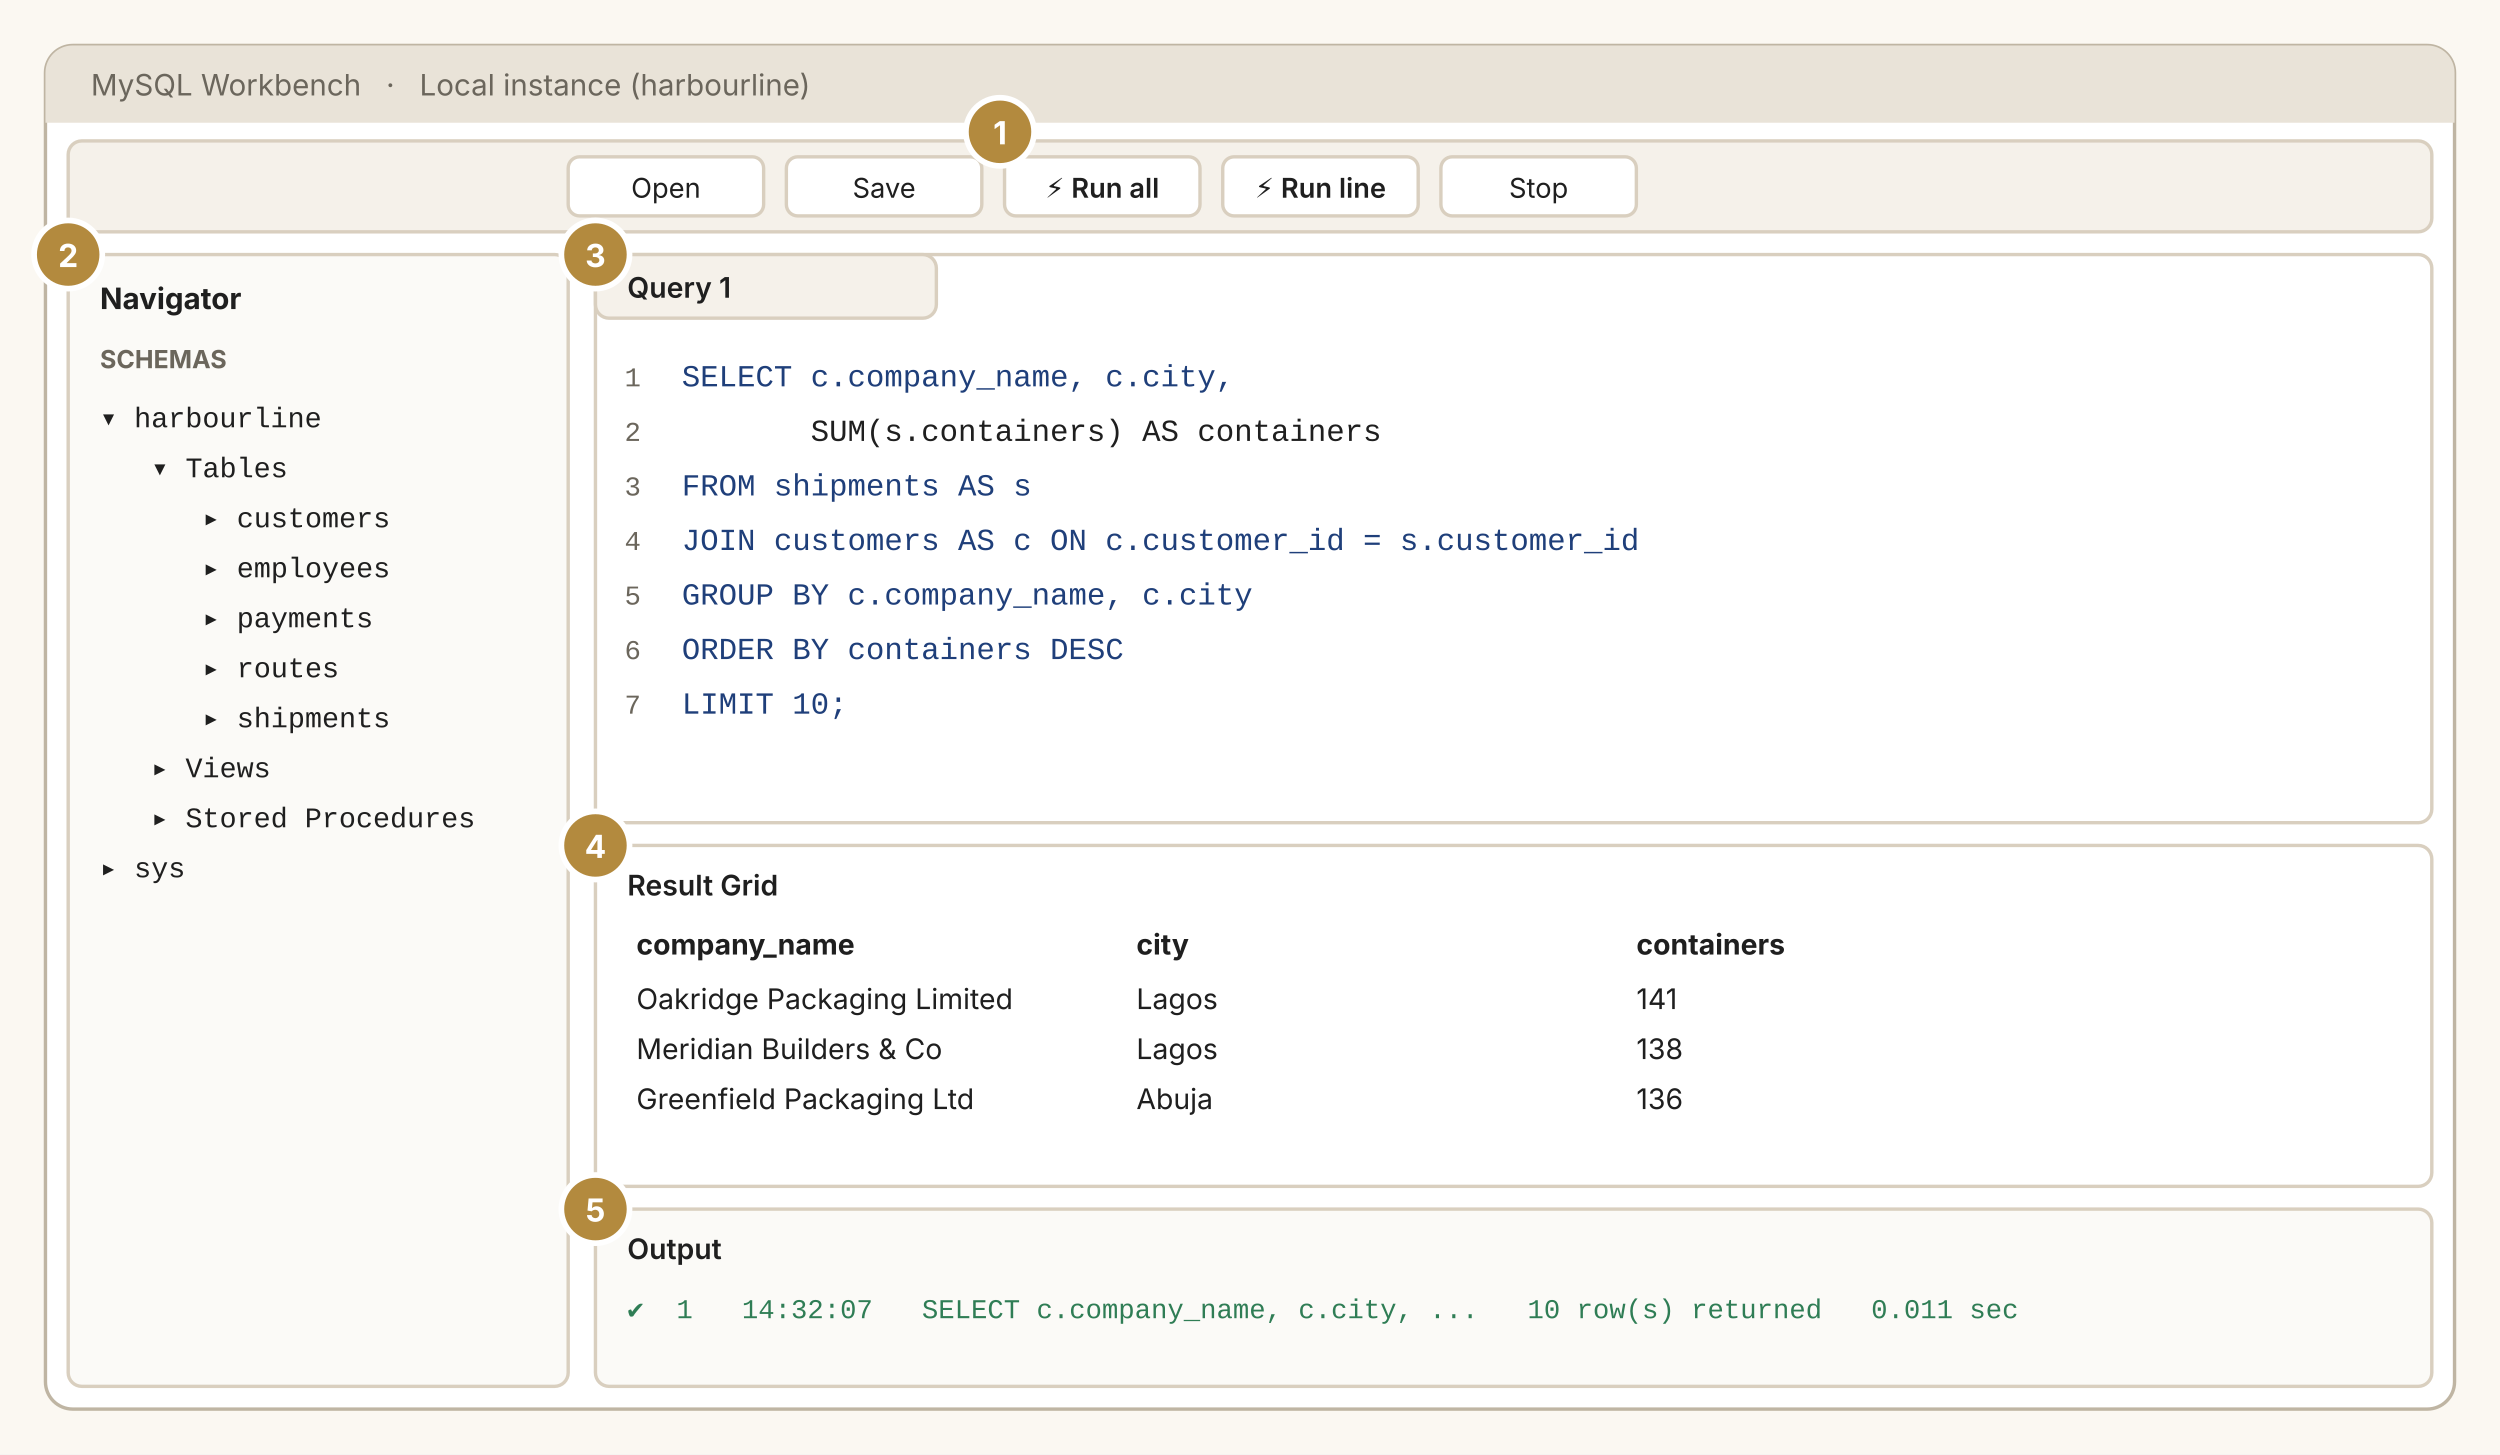
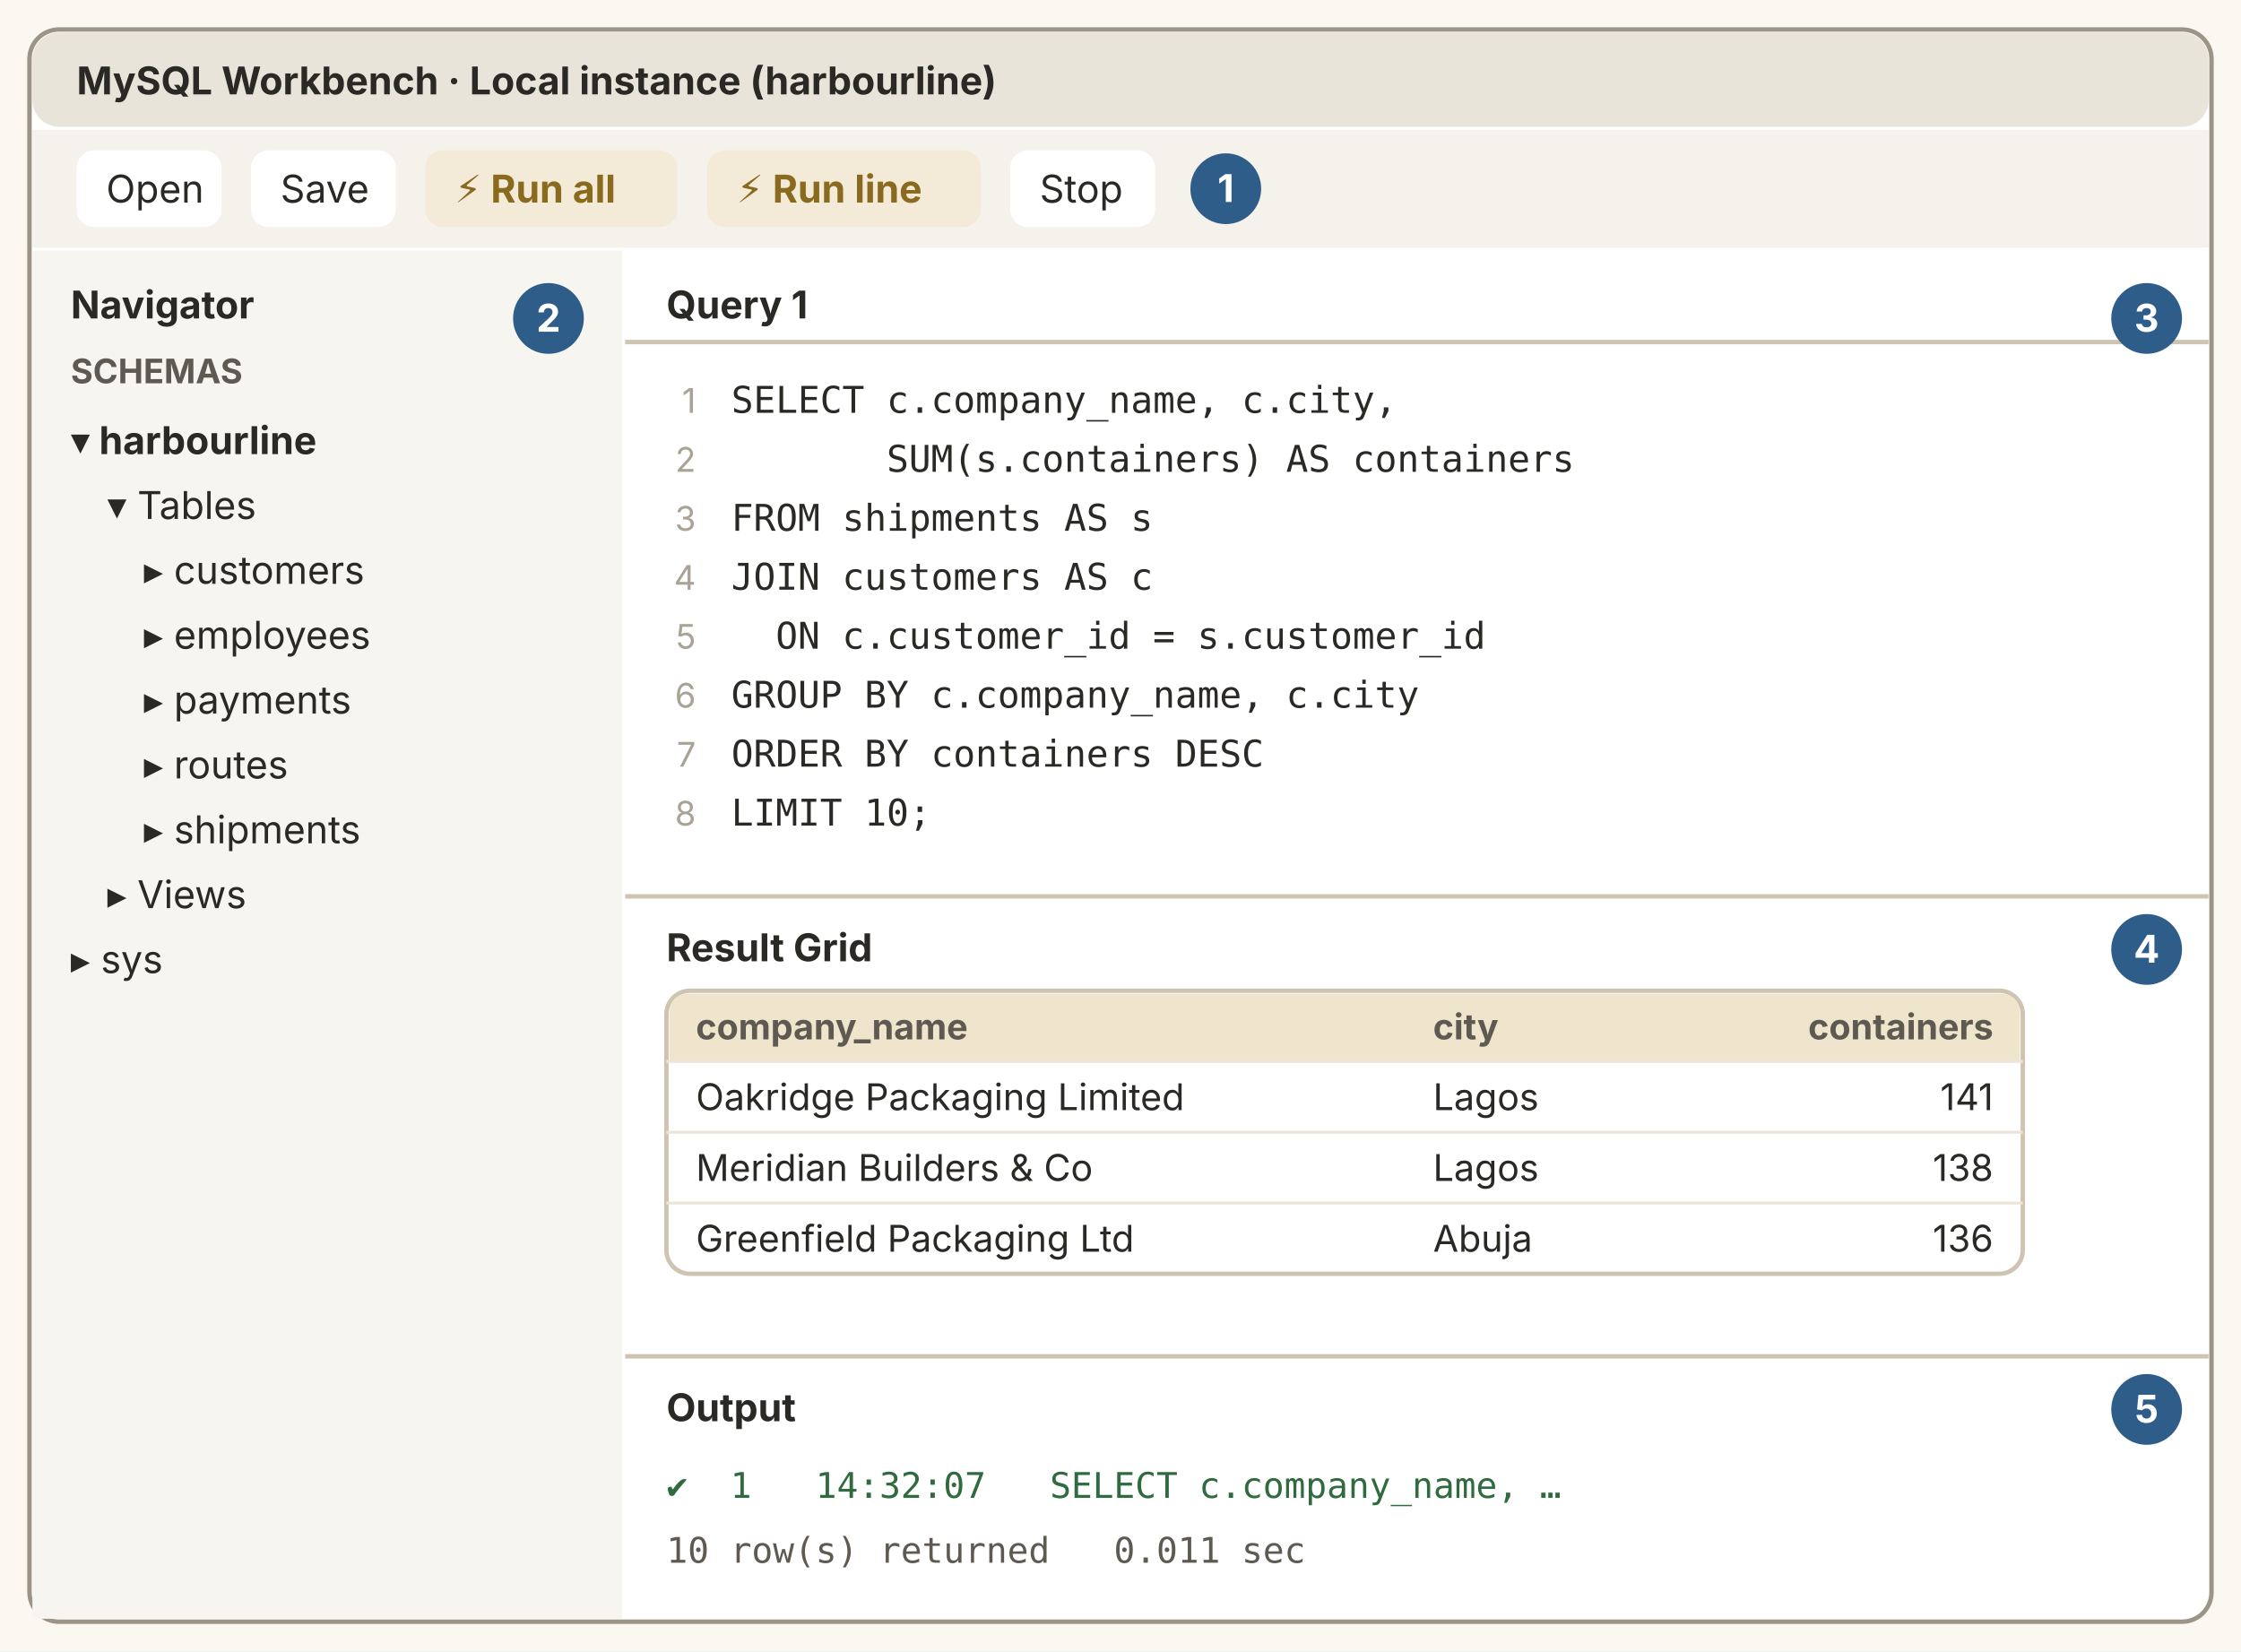
- <svg xmlns="http://www.w3.org/2000/svg" viewBox="0 0 1100 640" width="1100" height="640" role="img" aria-label="Simplified diagram of the MySQL Workbench window: toolbar with execute buttons, Navigator with schemas, SQL editor, result grid and output panel.">
-   <rect width="1100" height="640" fill="#FBF8F2" />
-   <rect x="20" y="20" width="1060" height="600" rx="12" fill="#FFFFFF" stroke="#BFB5A3" stroke-width="1.5" />
-   <path d="M20,32 a12,12 0 0 1 12,-12 h1036 a12,12 0 0 1 12,12 v22 h-1060 z" fill="#E9E3D8" />
-   <text x="40" y="42" font-family="Inter, 'Segoe UI', Arial, sans-serif" font-size="13" font-weight="400" fill="#6B665C" text-anchor="start" xml:space="preserve">MySQL Workbench   ·   Local instance (harbourline)</text>
-   <rect x="30" y="62" width="1040" height="40" rx="6" fill="#F5F1EA" stroke="#D9CFBF" stroke-width="1.5" />
-   <rect x="250" y="69" width="86" height="26" rx="5" fill="#fff" stroke="#D9CFBF" stroke-width="1.5" />
-   <text x="293" y="87" font-family="Inter, 'Segoe UI', Arial, sans-serif" font-size="12" font-weight="400" fill="#1F1F1F" text-anchor="middle" xml:space="preserve">Open</text>
-   <rect x="346" y="69" width="86" height="26" rx="5" fill="#fff" stroke="#D9CFBF" stroke-width="1.5" />
-   <text x="389" y="87" font-family="Inter, 'Segoe UI', Arial, sans-serif" font-size="12" font-weight="400" fill="#1F1F1F" text-anchor="middle" xml:space="preserve">Save</text>
-   <rect x="442" y="69" width="86" height="26" rx="5" fill="#fff" stroke="#D9CFBF" stroke-width="1.5" />
-   <text x="485" y="87" font-family="Inter, 'Segoe UI', Arial, sans-serif" font-size="12" font-weight="600" fill="#1F1F1F" text-anchor="middle" xml:space="preserve">⚡ Run all</text>
-   <rect x="538" y="69" width="86" height="26" rx="5" fill="#fff" stroke="#D9CFBF" stroke-width="1.5" />
-   <text x="581" y="87" font-family="Inter, 'Segoe UI', Arial, sans-serif" font-size="12" font-weight="600" fill="#1F1F1F" text-anchor="middle" xml:space="preserve">⚡ Run line</text>
-   <rect x="634" y="69" width="86" height="26" rx="5" fill="#fff" stroke="#D9CFBF" stroke-width="1.5" />
-   <text x="677" y="87" font-family="Inter, 'Segoe UI', Arial, sans-serif" font-size="12" font-weight="400" fill="#1F1F1F" text-anchor="middle" xml:space="preserve">Stop</text>
-   <rect x="30" y="112" width="220" height="498" rx="6" fill="#FBFAF7" stroke="#D9CFBF" stroke-width="1.5" />
-   <text x="44" y="136" font-family="Inter, 'Segoe UI', Arial, sans-serif" font-size="13" font-weight="700" fill="#1F1F1F" text-anchor="start" xml:space="preserve">Navigator</text>
-   <text x="44" y="162" font-family="Inter, 'Segoe UI', Arial, sans-serif" font-size="11" font-weight="700" fill="#6B665C" text-anchor="start" xml:space="preserve">SCHEMAS</text>
-   <text x="44" y="188" font-family="'JetBrains Mono', Consolas, 'Courier New', monospace" font-size="12.5" font-weight="400" fill="#1F1F1F" text-anchor="start" xml:space="preserve">▾ harbourline</text>
-   <text x="44" y="210" font-family="'JetBrains Mono', Consolas, 'Courier New', monospace" font-size="12.5" font-weight="400" fill="#1F1F1F" text-anchor="start" xml:space="preserve">   ▾ Tables</text>
-   <text x="44" y="232" font-family="'JetBrains Mono', Consolas, 'Courier New', monospace" font-size="12.5" font-weight="400" fill="#1F1F1F" text-anchor="start" xml:space="preserve">      ▸ customers</text>
-   <text x="44" y="254" font-family="'JetBrains Mono', Consolas, 'Courier New', monospace" font-size="12.5" font-weight="400" fill="#1F1F1F" text-anchor="start" xml:space="preserve">      ▸ employees</text>
-   <text x="44" y="276" font-family="'JetBrains Mono', Consolas, 'Courier New', monospace" font-size="12.5" font-weight="400" fill="#1F1F1F" text-anchor="start" xml:space="preserve">      ▸ payments</text>
-   <text x="44" y="298" font-family="'JetBrains Mono', Consolas, 'Courier New', monospace" font-size="12.5" font-weight="400" fill="#1F1F1F" text-anchor="start" xml:space="preserve">      ▸ routes</text>
-   <text x="44" y="320" font-family="'JetBrains Mono', Consolas, 'Courier New', monospace" font-size="12.5" font-weight="400" fill="#1F1F1F" text-anchor="start" xml:space="preserve">      ▸ shipments</text>
-   <text x="44" y="342" font-family="'JetBrains Mono', Consolas, 'Courier New', monospace" font-size="12.5" font-weight="400" fill="#1F1F1F" text-anchor="start" xml:space="preserve">   ▸ Views</text>
-   <text x="44" y="364" font-family="'JetBrains Mono', Consolas, 'Courier New', monospace" font-size="12.5" font-weight="400" fill="#1F1F1F" text-anchor="start" xml:space="preserve">   ▸ Stored Procedures</text>
-   <text x="44" y="386" font-family="'JetBrains Mono', Consolas, 'Courier New', monospace" font-size="12.5" font-weight="400" fill="#1F1F1F" text-anchor="start" xml:space="preserve">▸ sys</text>
-   <rect x="262" y="112" width="808" height="250" rx="6" fill="#FFFFFF" stroke="#D9CFBF" stroke-width="1.5" />
-   <rect x="262" y="112" width="150" height="28" rx="6" fill="#F5F1EA" stroke="#D9CFBF" stroke-width="1.5" />
-   <text x="276" y="131" font-family="Inter, 'Segoe UI', Arial, sans-serif" font-size="12.5" font-weight="600" fill="#1F1F1F" text-anchor="start" xml:space="preserve">Query 1</text>
-   <text x="300" y="170" font-family="'JetBrains Mono', Consolas, 'Courier New', monospace" font-size="13.5" font-weight="400" fill="#1F3F7A" text-anchor="start" xml:space="preserve">SELECT c.company_name, c.city,</text>
-   <text x="282" y="170" font-family="'JetBrains Mono', Consolas, 'Courier New', monospace" font-size="12" font-weight="400" fill="#6B665C" text-anchor="end" xml:space="preserve">1</text>
-   <text x="300" y="194" font-family="'JetBrains Mono', Consolas, 'Courier New', monospace" font-size="13.5" font-weight="400" fill="#1F1F1F" text-anchor="start" xml:space="preserve">       SUM(s.containers) AS containers</text>
-   <text x="282" y="194" font-family="'JetBrains Mono', Consolas, 'Courier New', monospace" font-size="12" font-weight="400" fill="#6B665C" text-anchor="end" xml:space="preserve">2</text>
-   <text x="300" y="218" font-family="'JetBrains Mono', Consolas, 'Courier New', monospace" font-size="13.5" font-weight="400" fill="#1F3F7A" text-anchor="start" xml:space="preserve">FROM shipments AS s</text>
-   <text x="282" y="218" font-family="'JetBrains Mono', Consolas, 'Courier New', monospace" font-size="12" font-weight="400" fill="#6B665C" text-anchor="end" xml:space="preserve">3</text>
-   <text x="300" y="242" font-family="'JetBrains Mono', Consolas, 'Courier New', monospace" font-size="13.5" font-weight="400" fill="#1F3F7A" text-anchor="start" xml:space="preserve">JOIN customers AS c ON c.customer_id = s.customer_id</text>
-   <text x="282" y="242" font-family="'JetBrains Mono', Consolas, 'Courier New', monospace" font-size="12" font-weight="400" fill="#6B665C" text-anchor="end" xml:space="preserve">4</text>
-   <text x="300" y="266" font-family="'JetBrains Mono', Consolas, 'Courier New', monospace" font-size="13.5" font-weight="400" fill="#1F3F7A" text-anchor="start" xml:space="preserve">GROUP BY c.company_name, c.city</text>
-   <text x="282" y="266" font-family="'JetBrains Mono', Consolas, 'Courier New', monospace" font-size="12" font-weight="400" fill="#6B665C" text-anchor="end" xml:space="preserve">5</text>
-   <text x="300" y="290" font-family="'JetBrains Mono', Consolas, 'Courier New', monospace" font-size="13.5" font-weight="400" fill="#1F3F7A" text-anchor="start" xml:space="preserve">ORDER BY containers DESC</text>
-   <text x="282" y="290" font-family="'JetBrains Mono', Consolas, 'Courier New', monospace" font-size="12" font-weight="400" fill="#6B665C" text-anchor="end" xml:space="preserve">6</text>
-   <text x="300" y="314" font-family="'JetBrains Mono', Consolas, 'Courier New', monospace" font-size="13.5" font-weight="400" fill="#1F3F7A" text-anchor="start" xml:space="preserve">LIMIT 10;</text>
-   <text x="282" y="314" font-family="'JetBrains Mono', Consolas, 'Courier New', monospace" font-size="12" font-weight="400" fill="#6B665C" text-anchor="end" xml:space="preserve">7</text>
-   <rect x="262" y="372" width="808" height="150" rx="6" fill="#FFFFFF" stroke="#D9CFBF" stroke-width="1.5" />
-   <text x="276" y="394" font-family="Inter, 'Segoe UI', Arial, sans-serif" font-size="12.5" font-weight="600" fill="#1F1F1F" text-anchor="start" xml:space="preserve">Result Grid</text>
-   <text x="280" y="420" font-family="Inter, 'Segoe UI', Arial, sans-serif" font-size="12.5" font-weight="700" fill="#1F1F1F" text-anchor="start" xml:space="preserve">company_name</text>
-   <text x="500" y="420" font-family="Inter, 'Segoe UI', Arial, sans-serif" font-size="12.5" font-weight="700" fill="#1F1F1F" text-anchor="start" xml:space="preserve">city</text>
-   <text x="720" y="420" font-family="Inter, 'Segoe UI', Arial, sans-serif" font-size="12.5" font-weight="700" fill="#1F1F1F" text-anchor="start" xml:space="preserve">containers</text>
-   <text x="280" y="444" font-family="Inter, 'Segoe UI', Arial, sans-serif" font-size="12.5" font-weight="400" fill="#1F1F1F" text-anchor="start" xml:space="preserve">Oakridge Packaging Limited</text>
-   <text x="500" y="444" font-family="Inter, 'Segoe UI', Arial, sans-serif" font-size="12.5" font-weight="400" fill="#1F1F1F" text-anchor="start" xml:space="preserve">Lagos</text>
-   <text x="720" y="444" font-family="Inter, 'Segoe UI', Arial, sans-serif" font-size="12.5" font-weight="400" fill="#1F1F1F" text-anchor="start" xml:space="preserve">141</text>
-   <text x="280" y="466" font-family="Inter, 'Segoe UI', Arial, sans-serif" font-size="12.5" font-weight="400" fill="#1F1F1F" text-anchor="start" xml:space="preserve">Meridian Builders &amp; Co</text>
-   <text x="500" y="466" font-family="Inter, 'Segoe UI', Arial, sans-serif" font-size="12.5" font-weight="400" fill="#1F1F1F" text-anchor="start" xml:space="preserve">Lagos</text>
-   <text x="720" y="466" font-family="Inter, 'Segoe UI', Arial, sans-serif" font-size="12.5" font-weight="400" fill="#1F1F1F" text-anchor="start" xml:space="preserve">138</text>
-   <text x="280" y="488" font-family="Inter, 'Segoe UI', Arial, sans-serif" font-size="12.5" font-weight="400" fill="#1F1F1F" text-anchor="start" xml:space="preserve">Greenfield Packaging Ltd</text>
-   <text x="500" y="488" font-family="Inter, 'Segoe UI', Arial, sans-serif" font-size="12.5" font-weight="400" fill="#1F1F1F" text-anchor="start" xml:space="preserve">Abuja</text>
-   <text x="720" y="488" font-family="Inter, 'Segoe UI', Arial, sans-serif" font-size="12.5" font-weight="400" fill="#1F1F1F" text-anchor="start" xml:space="preserve">136</text>
-   <rect x="262" y="532" width="808" height="78" rx="6" fill="#FBFAF7" stroke="#D9CFBF" stroke-width="1.5" />
-   <text x="276" y="554" font-family="Inter, 'Segoe UI', Arial, sans-serif" font-size="12.5" font-weight="600" fill="#1F1F1F" text-anchor="start" xml:space="preserve">Output</text>
-   <text x="276" y="580" font-family="'JetBrains Mono', Consolas, 'Courier New', monospace" font-size="12" font-weight="400" fill="#2F7D55" text-anchor="start" xml:space="preserve">✔  1   14:32:07   SELECT c.company_name, c.city, ...   10 row(s) returned   0.011 sec</text>
-   <circle cx="440" cy="58" r="15" fill="#B38A3E" stroke="#fff" stroke-width="2.5" />
-   <text x="440" y="63.5" font-family="Inter, 'Segoe UI', Arial, sans-serif" font-size="14" font-weight="700" fill="#fff" text-anchor="middle" xml:space="preserve">1</text>
-   <circle cx="30" cy="112" r="15" fill="#B38A3E" stroke="#fff" stroke-width="2.5" />
-   <text x="30" y="117.5" font-family="Inter, 'Segoe UI', Arial, sans-serif" font-size="14" font-weight="700" fill="#fff" text-anchor="middle" xml:space="preserve">2</text>
-   <circle cx="262" cy="112" r="15" fill="#B38A3E" stroke="#fff" stroke-width="2.5" />
-   <text x="262" y="117.5" font-family="Inter, 'Segoe UI', Arial, sans-serif" font-size="14" font-weight="700" fill="#fff" text-anchor="middle" xml:space="preserve">3</text>
-   <circle cx="262" cy="372" r="15" fill="#B38A3E" stroke="#fff" stroke-width="2.5" />
-   <text x="262" y="377.5" font-family="Inter, 'Segoe UI', Arial, sans-serif" font-size="14" font-weight="700" fill="#fff" text-anchor="middle" xml:space="preserve">4</text>
-   <circle cx="262" cy="532" r="15" fill="#B38A3E" stroke="#fff" stroke-width="2.5" />
-   <text x="262" y="537.5" font-family="Inter, 'Segoe UI', Arial, sans-serif" font-size="14" font-weight="700" fill="#fff" text-anchor="middle" xml:space="preserve">5</text>
+ <svg xmlns="http://www.w3.org/2000/svg" viewBox="0 0 760 560" width="760" height="560" role="img" aria-label="Simplified diagram of the MySQL Workbench window: toolbar with execute buttons, Navigator with schemas, SQL editor, result grid and output panel.">
+   <rect width="760" height="560" fill="#FBF8F2" />
+   <g font-family="Inter, 'Segoe UI', Arial, sans-serif">
+     <rect x="10.0" y="10.0" width="740.0" height="540.0" rx="10" fill="#FFFFFF" stroke="#9C9486" stroke-width="1.5" />
+     <rect x="11.0" y="11.0" width="738.0" height="32.0" rx="9" fill="#E9E4DA" />
+     <text xml:space="preserve" x="26.0" y="32.0" font-size="13" fill="#2A2926" font-weight="700" text-anchor="start">MySQL Workbench · Local instance (harbourline)</text>
+     <rect x="11.0" y="44.0" width="738.0" height="40.0" rx="0" fill="#F5F2EC" />
+     <rect x="26.0" y="51.0" width="49.1" height="26.0" rx="6" fill="#FFFFFF" />
+     <text xml:space="preserve" x="36.0" y="68.7" font-size="13" fill="#2A2926" font-weight="400" text-anchor="start">Open</text>
+     <rect x="85.1" y="51.0" width="49.1" height="26.0" rx="6" fill="#FFFFFF" />
+     <text xml:space="preserve" x="95.1" y="68.7" font-size="13" fill="#2A2926" font-weight="400" text-anchor="start">Save</text>
+     <rect x="144.2" y="51.0" width="85.5" height="26.0" rx="6" fill="#F3EBD8" />
+     <text xml:space="preserve" x="154.2" y="68.7" font-size="13" fill="#8A6A1F" font-weight="700" text-anchor="start">⚡ Run all</text>
+     <rect x="239.8" y="51.0" width="92.8" height="26.0" rx="6" fill="#F3EBD8" />
+     <text xml:space="preserve" x="249.8" y="68.7" font-size="13" fill="#8A6A1F" font-weight="700" text-anchor="start">⚡ Run line</text>
+     <rect x="342.6" y="51.0" width="49.1" height="26.0" rx="6" fill="#FFFFFF" />
+     <text xml:space="preserve" x="352.6" y="68.7" font-size="13" fill="#2A2926" font-weight="400" text-anchor="start">Stop</text>
+     <circle cx="415.7" cy="64.0" r="12" fill="#2F5D8A" />
+     <text xml:space="preserve" x="415.7" y="68.5" font-size="13" fill="#FFFFFF" font-weight="700" text-anchor="middle">1</text>
+     <rect x="11.0" y="85.0" width="200.0" height="464.0" rx="0" fill="#F7F5F0" />
+     <text xml:space="preserve" x="24.0" y="108.0" font-size="13" fill="#2A2926" font-weight="700" text-anchor="start">Navigator</text>
+     <text xml:space="preserve" x="24.0" y="130.0" font-size="11.5" fill="#5E5A52" font-weight="700" text-anchor="start">SCHEMAS</text>
+     <text xml:space="preserve" x="24.0" y="154.0" font-size="13" fill="#2A2926" font-weight="700" text-anchor="start">▾ harbourline</text>
+     <text xml:space="preserve" x="24.0" y="176.0" font-size="13" fill="#2A2926" font-weight="400" text-anchor="start">   ▾ Tables</text>
+     <text xml:space="preserve" x="24.0" y="198.0" font-size="13" fill="#2A2926" font-weight="400" text-anchor="start">      ▸ customers</text>
+     <text xml:space="preserve" x="24.0" y="220.0" font-size="13" fill="#2A2926" font-weight="400" text-anchor="start">      ▸ employees</text>
+     <text xml:space="preserve" x="24.0" y="242.0" font-size="13" fill="#2A2926" font-weight="400" text-anchor="start">      ▸ payments</text>
+     <text xml:space="preserve" x="24.0" y="264.0" font-size="13" fill="#2A2926" font-weight="400" text-anchor="start">      ▸ routes</text>
+     <text xml:space="preserve" x="24.0" y="286.0" font-size="13" fill="#2A2926" font-weight="400" text-anchor="start">      ▸ shipments</text>
+     <text xml:space="preserve" x="24.0" y="308.0" font-size="13" fill="#2A2926" font-weight="400" text-anchor="start">   ▸ Views</text>
+     <text xml:space="preserve" x="24.0" y="330.0" font-size="13" fill="#2A2926" font-weight="400" text-anchor="start">▸ sys</text>
+     <circle cx="186.0" cy="108.0" r="12" fill="#2F5D8A" />
+     <text xml:space="preserve" x="186.0" y="112.5" font-size="13" fill="#FFFFFF" font-weight="700" text-anchor="middle">2</text>
+     <text xml:space="preserve" x="226.0" y="108.0" font-size="13" fill="#2A2926" font-weight="700" text-anchor="start">Query 1</text>
+     <line x1="212.0" y1="116.0" x2="749.0" y2="116.0" stroke="#CFC4B2" stroke-width="1.5" />
+     <text xml:space="preserve" x="236.0" y="140.0" font-size="11.5" fill="#A9A396" font-weight="400" text-anchor="end">1</text>
+     <text xml:space="preserve" x="248.0" y="140.0" font-size="12.5" fill="#2A2926" font-weight="400" text-anchor="start" font-family="'JetBrains Mono', Consolas, monospace">SELECT c.company_name, c.city,</text>
+     <text xml:space="preserve" x="236.0" y="160.0" font-size="11.5" fill="#A9A396" font-weight="400" text-anchor="end">2</text>
+     <text xml:space="preserve" x="248.0" y="160.0" font-size="12.5" fill="#2A2926" font-weight="400" text-anchor="start" font-family="'JetBrains Mono', Consolas, monospace">       SUM(s.containers) AS containers</text>
+     <text xml:space="preserve" x="236.0" y="180.0" font-size="11.5" fill="#A9A396" font-weight="400" text-anchor="end">3</text>
+     <text xml:space="preserve" x="248.0" y="180.0" font-size="12.5" fill="#2A2926" font-weight="400" text-anchor="start" font-family="'JetBrains Mono', Consolas, monospace">FROM shipments AS s</text>
+     <text xml:space="preserve" x="236.0" y="200.0" font-size="11.5" fill="#A9A396" font-weight="400" text-anchor="end">4</text>
+     <text xml:space="preserve" x="248.0" y="200.0" font-size="12.5" fill="#2A2926" font-weight="400" text-anchor="start" font-family="'JetBrains Mono', Consolas, monospace">JOIN customers AS c</text>
+     <text xml:space="preserve" x="236.0" y="220.0" font-size="11.5" fill="#A9A396" font-weight="400" text-anchor="end">5</text>
+     <text xml:space="preserve" x="248.0" y="220.0" font-size="12.5" fill="#2A2926" font-weight="400" text-anchor="start" font-family="'JetBrains Mono', Consolas, monospace">  ON c.customer_id = s.customer_id</text>
+     <text xml:space="preserve" x="236.0" y="240.0" font-size="11.5" fill="#A9A396" font-weight="400" text-anchor="end">6</text>
+     <text xml:space="preserve" x="248.0" y="240.0" font-size="12.5" fill="#2A2926" font-weight="400" text-anchor="start" font-family="'JetBrains Mono', Consolas, monospace">GROUP BY c.company_name, c.city</text>
+     <text xml:space="preserve" x="236.0" y="260.0" font-size="11.5" fill="#A9A396" font-weight="400" text-anchor="end">7</text>
+     <text xml:space="preserve" x="248.0" y="260.0" font-size="12.5" fill="#2A2926" font-weight="400" text-anchor="start" font-family="'JetBrains Mono', Consolas, monospace">ORDER BY containers DESC</text>
+     <text xml:space="preserve" x="236.0" y="280.0" font-size="11.5" fill="#A9A396" font-weight="400" text-anchor="end">8</text>
+     <text xml:space="preserve" x="248.0" y="280.0" font-size="12.5" fill="#2A2926" font-weight="400" text-anchor="start" font-family="'JetBrains Mono', Consolas, monospace">LIMIT 10;</text>
+     <circle cx="728.0" cy="108.0" r="12" fill="#2F5D8A" />
+     <text xml:space="preserve" x="728.0" y="112.5" font-size="13" fill="#FFFFFF" font-weight="700" text-anchor="middle">3</text>
+     <line x1="212.0" y1="304.0" x2="749.0" y2="304.0" stroke="#CFC4B2" stroke-width="1.5" />
+     <text xml:space="preserve" x="226.0" y="326.0" font-size="13" fill="#2A2926" font-weight="700" text-anchor="start">Result Grid</text>
+     <circle cx="728.0" cy="322.0" r="12" fill="#2F5D8A" />
+     <text xml:space="preserve" x="728.0" y="326.5" font-size="13" fill="#FFFFFF" font-weight="700" text-anchor="middle">4</text>
+     <rect x="226.0" y="336.0" width="460.0" height="96.0" rx="8" fill="#FFFFFF" stroke="#CFC4B2" stroke-width="1.5" />
+     <path d="M227,360 L227,344 Q227,337 234,337 L678,337 Q685,337 685,344 L685,360 Z" fill="#EFE4CC" />
+     <text xml:space="preserve" x="236.0" y="352.5" font-size="12.0" fill="#5E5A52" font-weight="700" text-anchor="start">company_name</text>
+     <text xml:space="preserve" x="486.0" y="352.5" font-size="12.0" fill="#5E5A52" font-weight="700" text-anchor="start">city</text>
+     <text xml:space="preserve" x="676.0" y="352.5" font-size="12.0" fill="#5E5A52" font-weight="700" text-anchor="end">containers</text>
+     <line x1="226.0" y1="360.0" x2="686.0" y2="360.0" stroke="#EDE6D8" stroke-width="1" />
+     <text xml:space="preserve" x="236.0" y="376.5" font-size="12.5" fill="#2A2926" font-weight="400" text-anchor="start">Oakridge Packaging Limited</text>
+     <text xml:space="preserve" x="486.0" y="376.5" font-size="12.5" fill="#2A2926" font-weight="400" text-anchor="start">Lagos</text>
+     <text xml:space="preserve" x="676.0" y="376.5" font-size="12.5" fill="#2A2926" font-weight="400" text-anchor="end">141</text>
+     <line x1="226.0" y1="384.0" x2="686.0" y2="384.0" stroke="#EDE6D8" stroke-width="1" />
+     <text xml:space="preserve" x="236.0" y="400.5" font-size="12.5" fill="#2A2926" font-weight="400" text-anchor="start">Meridian Builders &amp; Co</text>
+     <text xml:space="preserve" x="486.0" y="400.5" font-size="12.5" fill="#2A2926" font-weight="400" text-anchor="start">Lagos</text>
+     <text xml:space="preserve" x="676.0" y="400.5" font-size="12.5" fill="#2A2926" font-weight="400" text-anchor="end">138</text>
+     <line x1="226.0" y1="408.0" x2="686.0" y2="408.0" stroke="#EDE6D8" stroke-width="1" />
+     <text xml:space="preserve" x="236.0" y="424.5" font-size="12.5" fill="#2A2926" font-weight="400" text-anchor="start">Greenfield Packaging Ltd</text>
+     <text xml:space="preserve" x="486.0" y="424.5" font-size="12.5" fill="#2A2926" font-weight="400" text-anchor="start">Abuja</text>
+     <text xml:space="preserve" x="676.0" y="424.5" font-size="12.5" fill="#2A2926" font-weight="400" text-anchor="end">136</text>
+     <line x1="212.0" y1="460.0" x2="749.0" y2="460.0" stroke="#CFC4B2" stroke-width="1.5" />
+     <text xml:space="preserve" x="226.0" y="482.0" font-size="13" fill="#2A2926" font-weight="700" text-anchor="start">Output</text>
+     <circle cx="728.0" cy="478.0" r="12" fill="#2F5D8A" />
+     <text xml:space="preserve" x="728.0" y="482.5" font-size="13" fill="#FFFFFF" font-weight="700" text-anchor="middle">5</text>
+     <text xml:space="preserve" x="226.0" y="508.0" font-size="12" fill="#2F6B3F" font-weight="400" text-anchor="start" font-family="'JetBrains Mono', Consolas, monospace">✔  1   14:32:07   SELECT c.company_name, …</text>
+     <text xml:space="preserve" x="226.0" y="530.0" font-size="12" fill="#5E5A52" font-weight="400" text-anchor="start" font-family="'JetBrains Mono', Consolas, monospace">10 row(s) returned   0.011 sec</text>
+   </g>
</svg>
